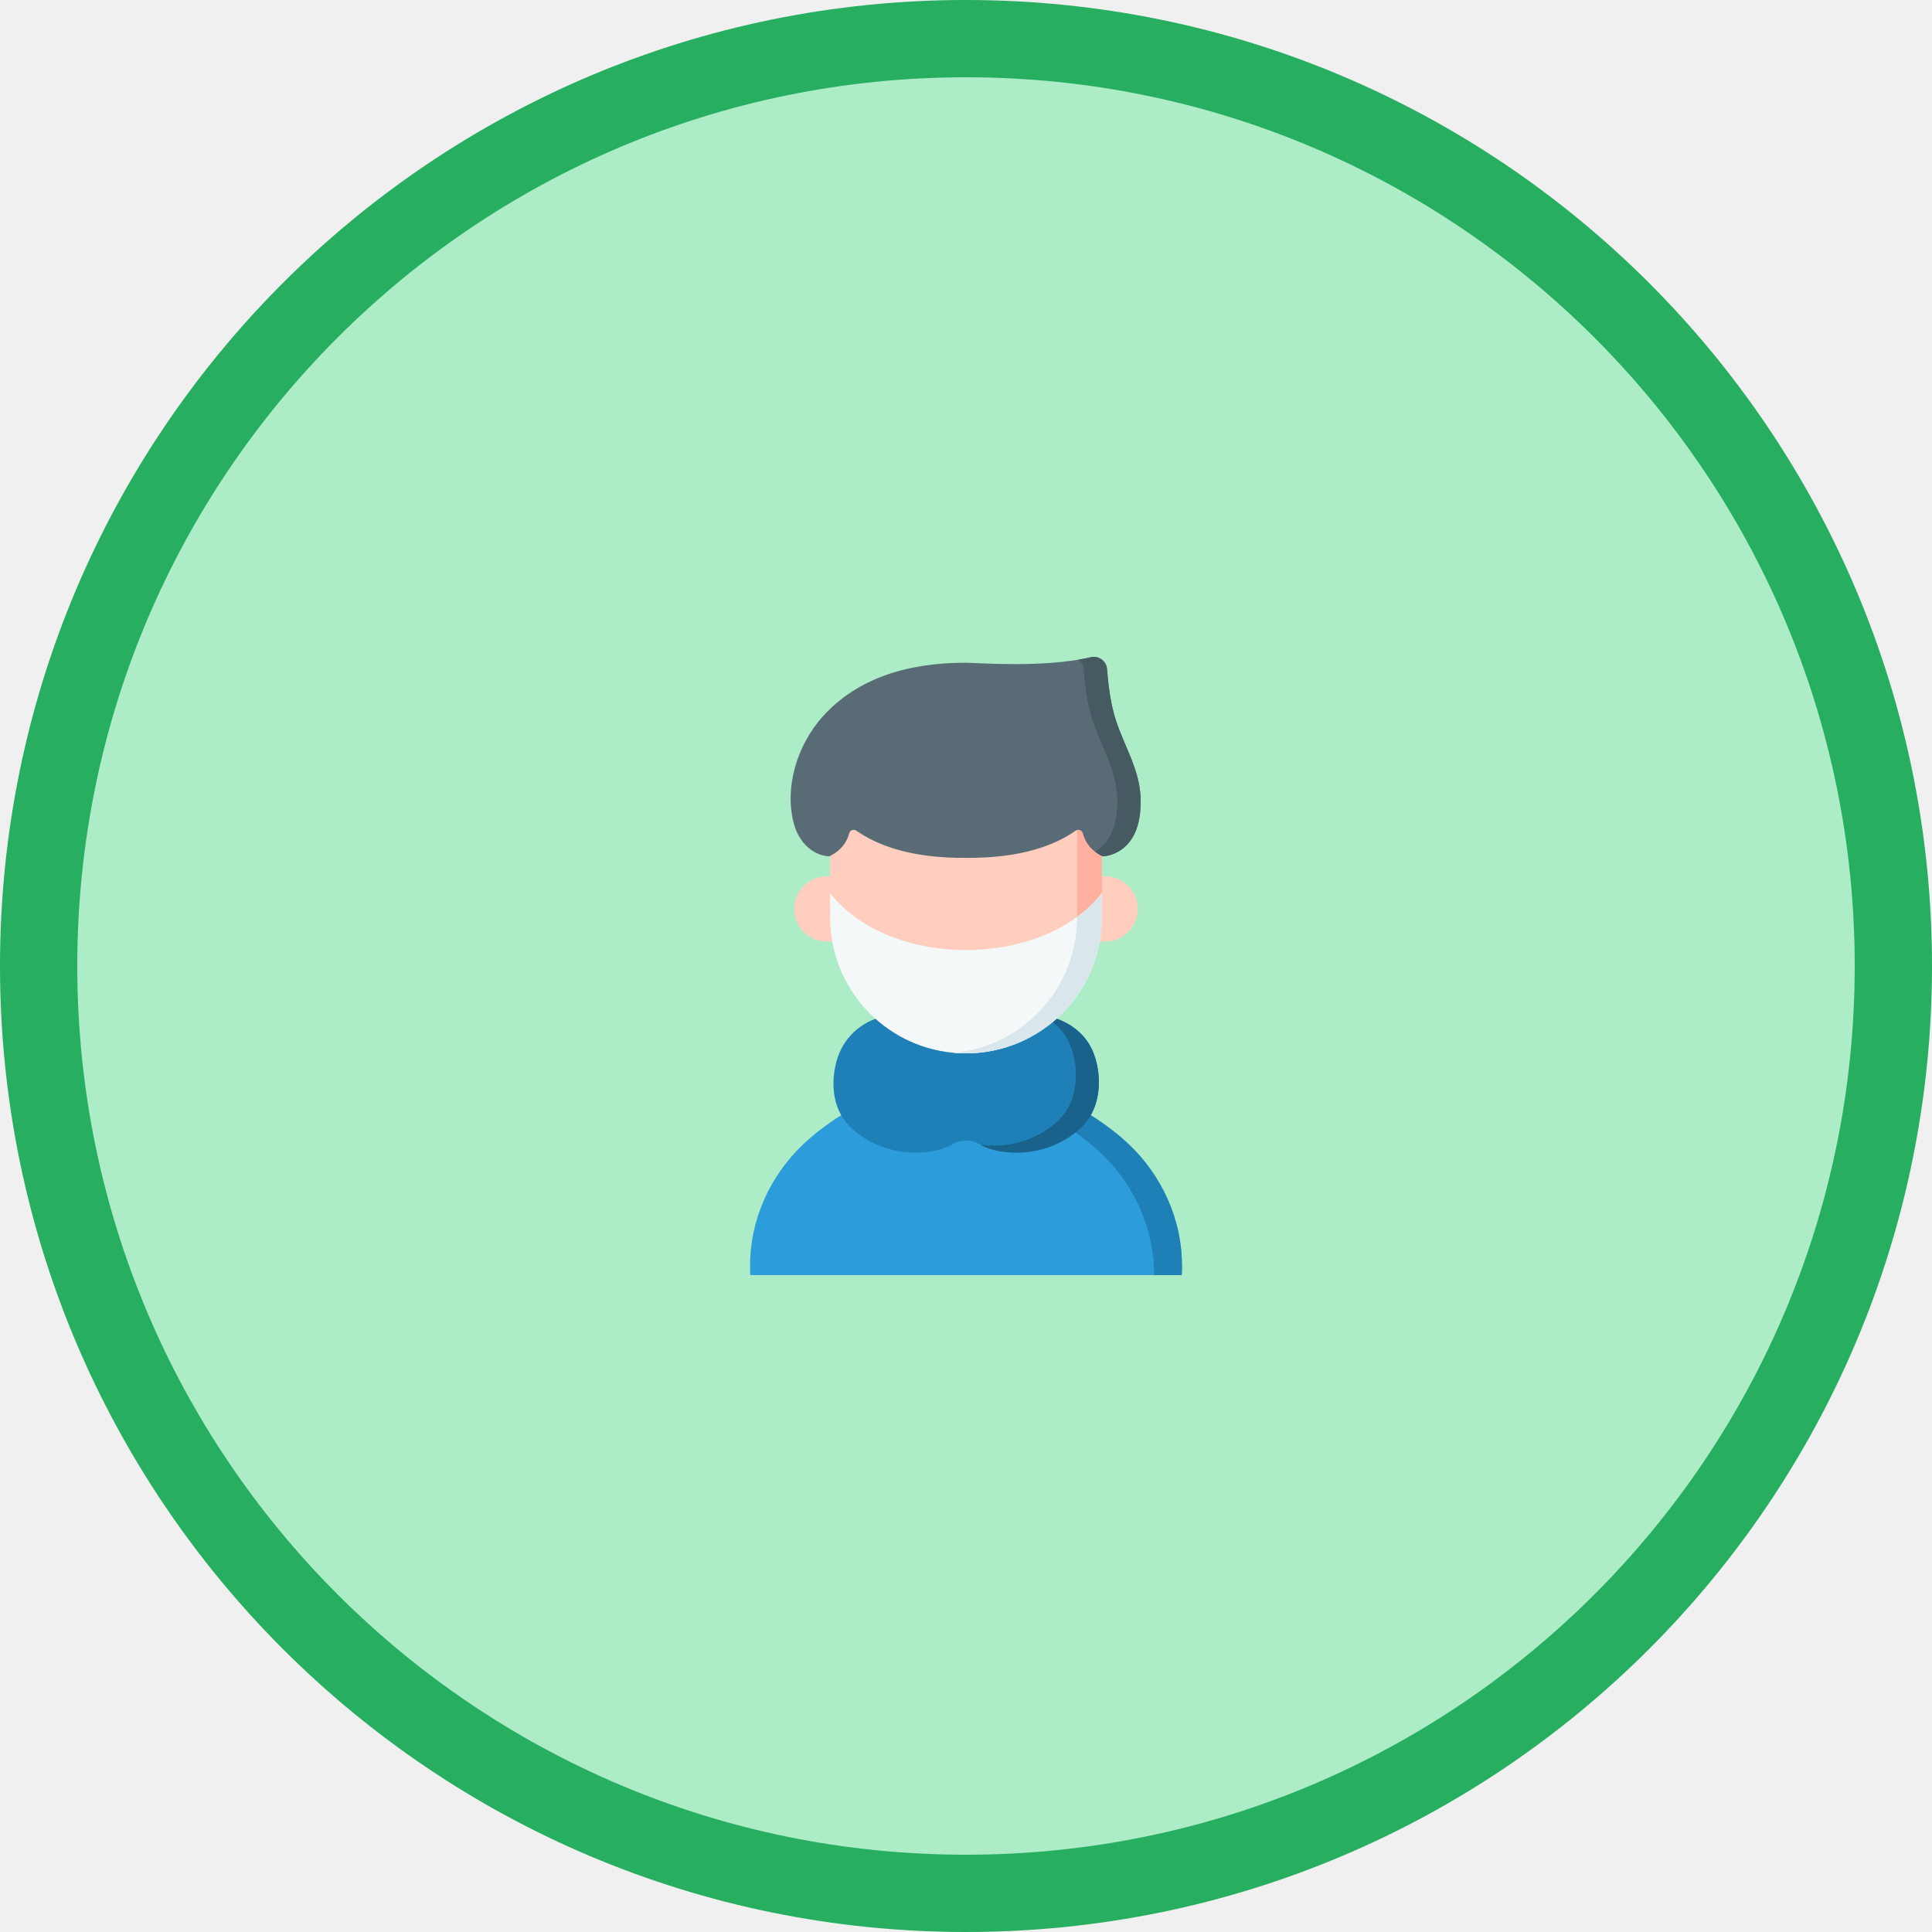
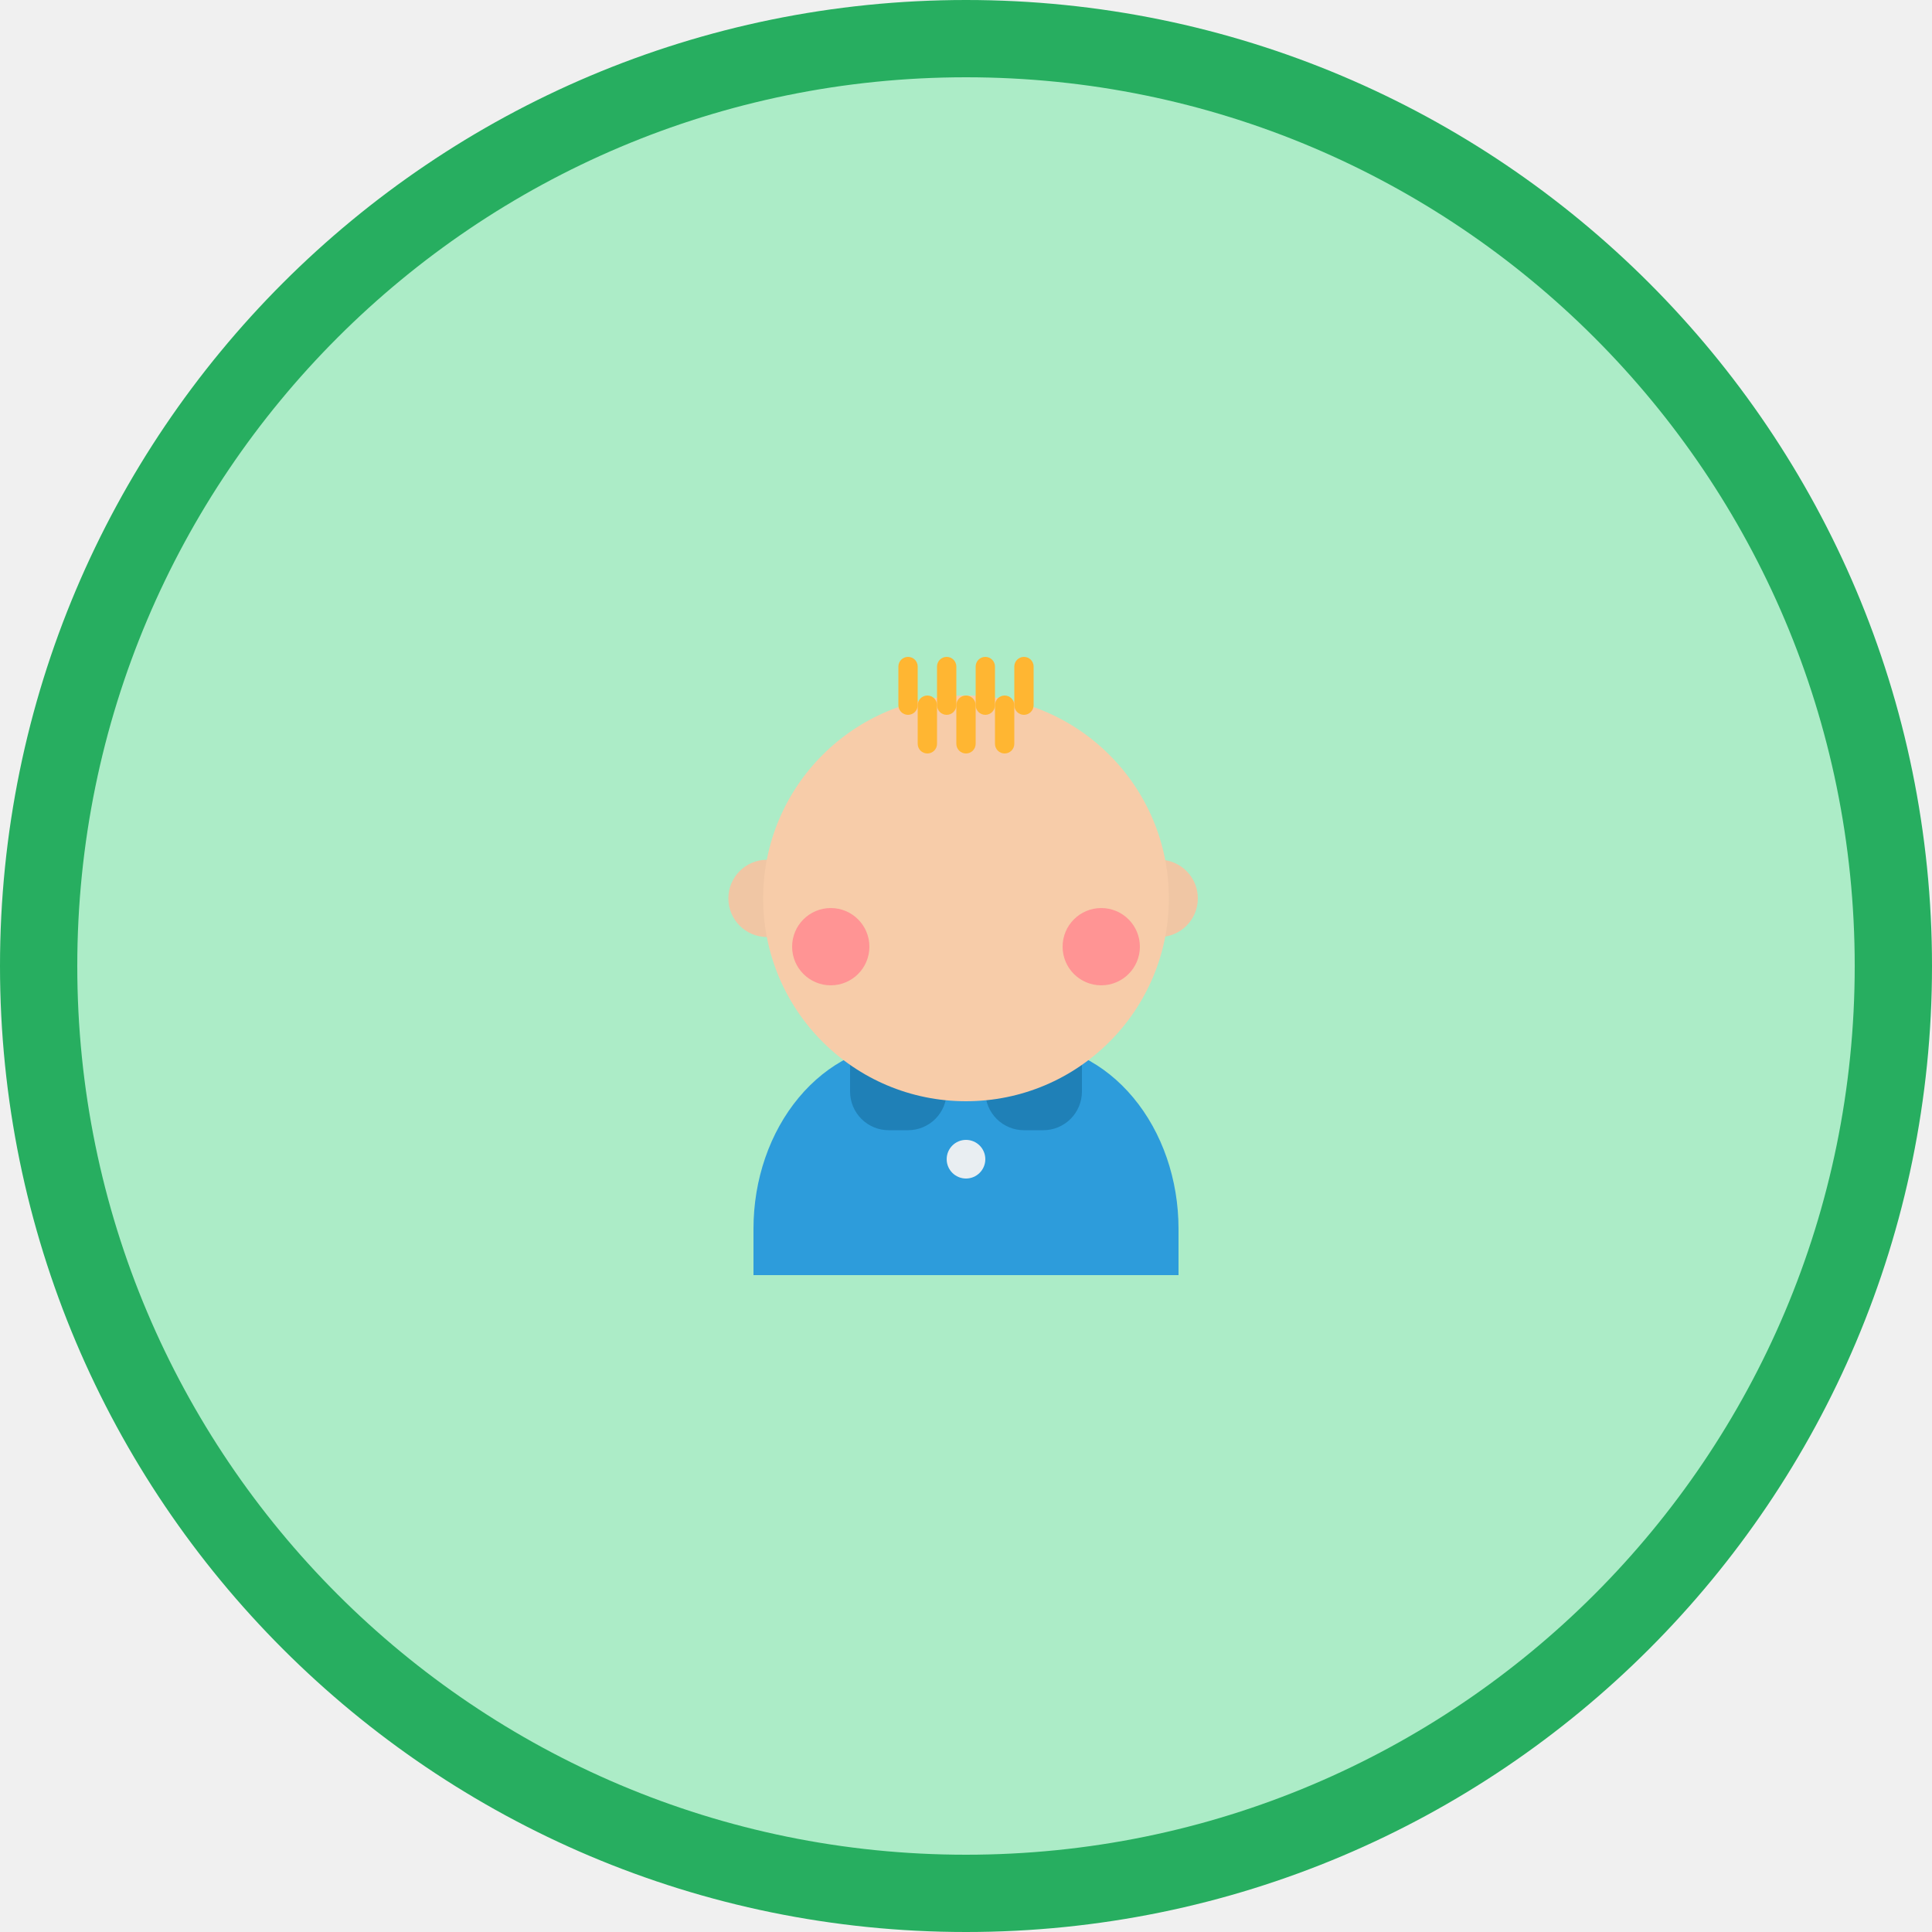
<svg xmlns="http://www.w3.org/2000/svg" width="100" height="100" viewBox="0 0 100 100" fill="none">
  <circle cx="50" cy="50" r="48" fill="#ACECC7" stroke="#27AE60" stroke-width="4" />
-   <g clip-path="url(#clip0)">
-     <path d="M61.165 66H38.836C38.818 65.7 38.818 65.407 38.832 65.123C38.947 62.703 40.107 60.46 41.95 58.888C44.492 56.72 47.281 56.05 47.281 56.05C47.458 56.032 47.605 55.974 47.726 55.889C48.412 55.41 48.277 54.058 48.277 54.058H51.723C51.723 54.058 51.589 55.41 52.274 55.889C52.395 55.974 52.542 56.032 52.72 56.05C52.72 56.05 55.508 56.72 58.05 58.888C59.893 60.46 61.053 62.703 61.168 65.123C61.182 65.407 61.182 65.7 61.165 66Z" fill="#2D9CDB" />
-     <path d="M61.164 66H59.738C59.738 65.858 59.735 65.718 59.728 65.58C59.612 63.16 58.453 60.916 56.61 59.345C54.865 57.857 53.005 57.075 52.01 56.73C52.146 56.449 52.227 56.157 52.274 55.889C52.395 55.974 52.542 56.032 52.72 56.05C52.72 56.05 55.508 56.72 58.05 58.889C59.893 60.46 61.053 62.703 61.168 65.123C61.182 65.407 61.182 65.7 61.164 66Z" fill="#1F80B7" />
-     <path d="M56.878 56.045C56.883 55.423 56.739 54.699 56.434 54.149C55.971 53.313 55.145 52.804 54.229 52.592H45.772C44.56 52.872 43.623 53.726 43.297 54.934C42.962 56.178 43.122 57.558 44.129 58.445C45.016 59.227 46.159 59.652 47.341 59.658C47.982 59.662 48.728 59.564 49.312 59.221C49.736 58.972 50.265 58.972 50.689 59.221C51.273 59.564 52.019 59.662 52.66 59.658C53.841 59.652 54.985 59.227 55.871 58.445C56.574 57.826 56.872 56.945 56.878 56.045Z" fill="#1F80B7" />
-     <path d="M56.878 56.044C56.871 56.945 56.574 57.826 55.872 58.445C54.985 59.226 53.841 59.652 52.659 59.658C52.042 59.661 51.327 59.571 50.753 59.256C50.998 59.288 51.242 59.3 51.472 59.299C52.654 59.292 53.797 58.867 54.683 58.086C55.386 57.467 55.684 56.586 55.69 55.686C55.695 55.064 55.551 54.34 55.246 53.789C54.955 53.263 54.519 52.866 54.008 52.592H54.229C55.145 52.803 55.971 53.313 56.434 54.149C56.739 54.699 56.883 55.422 56.878 56.044Z" fill="#18628B" />
-     <path d="M43.109 48.737H42.799C41.866 48.737 41.109 47.98 41.109 47.047C41.109 46.114 41.866 45.357 42.799 45.357H43.109V48.737Z" fill="#FFCEBF" />
-     <path d="M56.892 48.737H57.201C58.135 48.737 58.891 47.98 58.891 47.047C58.891 46.114 58.135 45.357 57.201 45.357H56.892V48.737Z" fill="#FFCEBF" />
-     <path d="M56.275 40.989L57.034 43.621V46.219L56.784 47.137C56.784 47.377 56.785 47.779 56.762 48.012C56.596 49.671 56.09 51.116 54.974 52.232C53.702 53.505 51.943 54.293 50 54.293C46.355 54.293 43.592 51.717 43.236 48.166C43.212 47.932 43.139 47.209 43.139 46.969V46.595L42.966 46.219V43.621L43.641 40.989H56.275Z" fill="#FFCEBF" />
-     <path d="M56.275 41.216L57.035 44.094V46.219L56.925 46.62L56.933 47.513C56.933 47.753 56.922 47.949 56.899 48.183C56.733 49.842 56.03 51.287 54.913 52.402C53.641 53.675 51.943 54.52 50 54.52C49.784 54.52 49.569 54.511 49.358 54.491C51.044 54.339 52.558 53.591 53.689 52.46C54.805 51.345 55.548 49.856 55.713 48.197C55.737 47.963 55.749 47.726 55.749 47.487V41.216H56.275Z" fill="#FFB09E" />
-     <path d="M57.034 46.219V47.487C57.034 47.726 57.022 47.963 56.999 48.197C56.833 49.856 56.09 51.344 54.974 52.46C53.702 53.733 51.943 54.521 50 54.521C46.355 54.521 43.358 51.748 43.002 48.197C42.978 47.963 42.966 47.726 42.966 47.487V46.219C42.966 46.219 44.42 48.433 48.237 49.038C49.405 49.223 50.596 49.223 51.764 49.038C55.581 48.433 57.034 46.219 57.034 46.219Z" fill="#F5F8F9" />
-     <path d="M57.035 46.219V47.487C57.035 47.726 57.022 47.963 56.999 48.197C56.833 49.856 56.09 51.345 54.974 52.46C53.702 53.733 51.943 54.52 50 54.52C49.84 54.52 49.677 54.517 49.517 54.504C49.464 54.5 49.41 54.496 49.358 54.491C51.044 54.339 52.558 53.591 53.689 52.46C54.805 51.345 55.548 49.856 55.713 48.197C55.737 47.963 55.749 47.726 55.749 47.486V47.461C56.648 46.808 57.035 46.219 57.035 46.219Z" fill="#D9E7EC" />
-     <path d="M59.037 41.421C59.037 40.79 58.891 40.205 58.689 39.635C58.409 38.848 58.021 38.091 57.76 37.286C57.667 36.999 57.592 36.707 57.532 36.412C57.413 35.831 57.349 35.24 57.302 34.648C57.302 34.646 57.302 34.643 57.302 34.64C57.27 34.219 56.879 33.923 56.468 34.018C53.989 34.589 50.544 34.303 49.961 34.303C47.018 34.303 44.376 35.084 42.571 37.101C41.277 38.547 40.576 40.747 41.097 42.662C41.327 43.503 41.971 44.248 42.882 44.321C42.892 44.322 42.917 44.328 42.926 44.324C43.605 43.995 43.859 43.509 43.95 43.137C43.991 42.97 44.187 42.898 44.327 42.997C45.398 43.748 47.155 44.428 50 44.402C52.845 44.428 54.602 43.749 55.673 42.997C55.813 42.899 56.009 42.971 56.05 43.137C56.141 43.509 56.395 43.995 57.074 44.324C57.074 44.324 59.089 44.303 59.037 41.421Z" fill="#596C76" />
-     <path d="M57.073 44.324C56.919 44.249 56.787 44.166 56.673 44.078C57.227 43.765 57.858 43.05 57.829 41.421C57.829 40.79 57.683 40.205 57.481 39.635C57.201 38.848 56.813 38.091 56.551 37.286C56.458 36.999 56.384 36.707 56.324 36.412C56.205 35.831 56.14 35.24 56.094 34.648C56.094 34.646 56.094 34.643 56.093 34.64C56.078 34.434 55.977 34.258 55.829 34.144C56.048 34.107 56.261 34.066 56.468 34.018C56.879 33.923 57.27 34.22 57.301 34.64C57.302 34.643 57.302 34.646 57.302 34.648C57.348 35.24 57.413 35.831 57.532 36.412C57.592 36.707 57.666 36.999 57.76 37.286C58.021 38.091 58.409 38.848 58.689 39.635C58.891 40.205 59.037 40.79 59.037 41.421C59.089 44.303 57.073 44.324 57.073 44.324Z" fill="#465A61" />
-   </g>
-   <defs>
-     <clipPath id="clip0">
-       <rect width="32" height="32" fill="white" transform="translate(34 34)" />
-     </clipPath>
-   </defs>
+   <path d="M47 54H53C55.122 54 57.157 55.011 58.657 56.812C60.157 58.612 61 61.054 61 63.6V66H39V63.6C39 61.054 39.843 58.612 41.343 56.812C42.843 55.011 44.878 54 47 54Z" fill="#2D9CDB" />
+   <path d="M44 54.5H49V56.5C49 57.03 48.789 57.539 48.414 57.914C48.039 58.289 47.53 58.5 47 58.5H46C45.47 58.5 44.961 58.289 44.586 57.914C44.211 57.539 44 57.03 44 56.5V54.5Z" fill="#1F80B7" />
+   <path d="M51 54.5H56V56.5C56 57.03 55.789 57.539 55.414 57.914C55.039 58.289 54.53 58.5 54 58.5H53C52.47 58.5 51.961 58.289 51.586 57.914C51.211 57.539 51 57.03 51 56.5V54.5Z" fill="#1F80B7" />
+   <path d="M50 61C50.552 61 51 60.552 51 60C51 59.448 50.552 59 50 59C49.448 59 49 59.448 49 60C49 60.552 49.448 61 50 61Z" fill="#E9EEF2" />
+   <path d="M39.7 48.5C40.805 48.5 41.7 47.605 41.7 46.5C41.7 45.395 40.805 44.5 39.7 44.5C38.596 44.5 37.7 45.395 37.7 46.5C37.7 47.605 38.596 48.5 39.7 48.5Z" fill="#F0C6A4" />
+   <path d="M60 48.5C61.105 48.5 62 47.605 62 46.5C62 45.395 61.105 44.5 60 44.5C58.895 44.5 58 45.395 58 46.5C58 47.605 58.895 48.5 60 48.5Z" fill="#F0C6A4" />
+   <path d="M50 57C55.799 57 60.5 52.299 60.5 46.5C60.5 40.701 55.799 36 50 36C44.201 36 39.5 40.701 39.5 46.5C39.5 52.299 44.201 57 50 57Z" fill="#F7CCA9" />
+   <path d="M47 37C46.867 37 46.74 36.947 46.646 36.854C46.553 36.76 46.5 36.633 46.5 36.5V34.5C46.5 34.367 46.553 34.24 46.646 34.146C46.74 34.053 46.867 34 47 34C47.133 34 47.26 34.053 47.354 34.146C47.447 34.24 47.5 34.367 47.5 34.5V36.5C47.5 36.633 47.447 36.76 47.354 36.854C47.26 36.947 47.133 37 47 37Z" fill="#FFB632" />
+   <path d="M48 39C47.867 39 47.74 38.947 47.646 38.854C47.553 38.76 47.5 38.633 47.5 38.5V36.5C47.5 36.367 47.553 36.24 47.646 36.146C47.74 36.053 47.867 36 48 36C48.133 36 48.26 36.053 48.354 36.146C48.447 36.24 48.5 36.367 48.5 36.5V38.5C48.5 38.633 48.447 38.76 48.354 38.854C48.26 38.947 48.133 39 48 39Z" fill="#FFB632" />
+   <path d="M50 39C49.867 39 49.74 38.947 49.646 38.854C49.553 38.76 49.5 38.633 49.5 38.5V36.5C49.5 36.367 49.553 36.24 49.646 36.146C49.74 36.053 49.867 36 50 36C50.133 36 50.26 36.053 50.354 36.146C50.447 36.24 50.5 36.367 50.5 36.5V38.5C50.5 38.633 50.447 38.76 50.354 38.854C50.26 38.947 50.133 39 50 39Z" fill="#FFB632" />
+   <path d="M52 39C51.867 39 51.74 38.947 51.646 38.854C51.553 38.76 51.5 38.633 51.5 38.5V36.5C51.5 36.367 51.553 36.24 51.646 36.146C51.74 36.053 51.867 36 52 36C52.133 36 52.26 36.053 52.354 36.146C52.447 36.24 52.5 36.367 52.5 36.5V38.5C52.5 38.633 52.447 38.76 52.354 38.854C52.26 38.947 52.133 39 52 39Z" fill="#FFB632" />
+   <path d="M49 37C48.867 37 48.74 36.947 48.646 36.854C48.553 36.76 48.5 36.633 48.5 36.5V34.5C48.5 34.367 48.553 34.24 48.646 34.146C48.74 34.053 48.867 34 49 34C49.133 34 49.26 34.053 49.354 34.146C49.447 34.24 49.5 34.367 49.5 34.5V36.5C49.5 36.633 49.447 36.76 49.354 36.854C49.26 36.947 49.133 37 49 37Z" fill="#FFB632" />
+   <path d="M51 37C50.867 37 50.74 36.947 50.646 36.854C50.553 36.76 50.5 36.633 50.5 36.5V34.5C50.5 34.367 50.553 34.24 50.646 34.146C50.74 34.053 50.867 34 51 34C51.133 34 51.26 34.053 51.354 34.146C51.447 34.24 51.5 34.367 51.5 34.5V36.5C51.5 36.633 51.447 36.76 51.354 36.854C51.26 36.947 51.133 37 51 37Z" fill="#FFB632" />
+   <path d="M53 37C52.867 37 52.74 36.947 52.646 36.854C52.553 36.76 52.5 36.633 52.5 36.5V34.5C52.5 34.367 52.553 34.24 52.646 34.146C52.74 34.053 52.867 34 53 34C53.133 34 53.26 34.053 53.354 34.146C53.447 34.24 53.5 34.367 53.5 34.5V36.5C53.5 36.633 53.447 36.76 53.354 36.854C53.26 36.947 53.133 37 53 37Z" fill="#FFB632" />
+   <path d="M43 51C44.105 51 45 50.105 45 49C45 47.895 44.105 47 43 47C41.895 47 41 47.895 41 49C41 50.105 41.895 51 43 51Z" fill="#FF9494" />
+   <path d="M57 51C58.105 51 59 50.105 59 49C59 47.895 58.105 47 57 47C55.895 47 55 47.895 55 49C55 50.105 55.895 51 57 51Z" fill="#FF9494" />
</svg>
